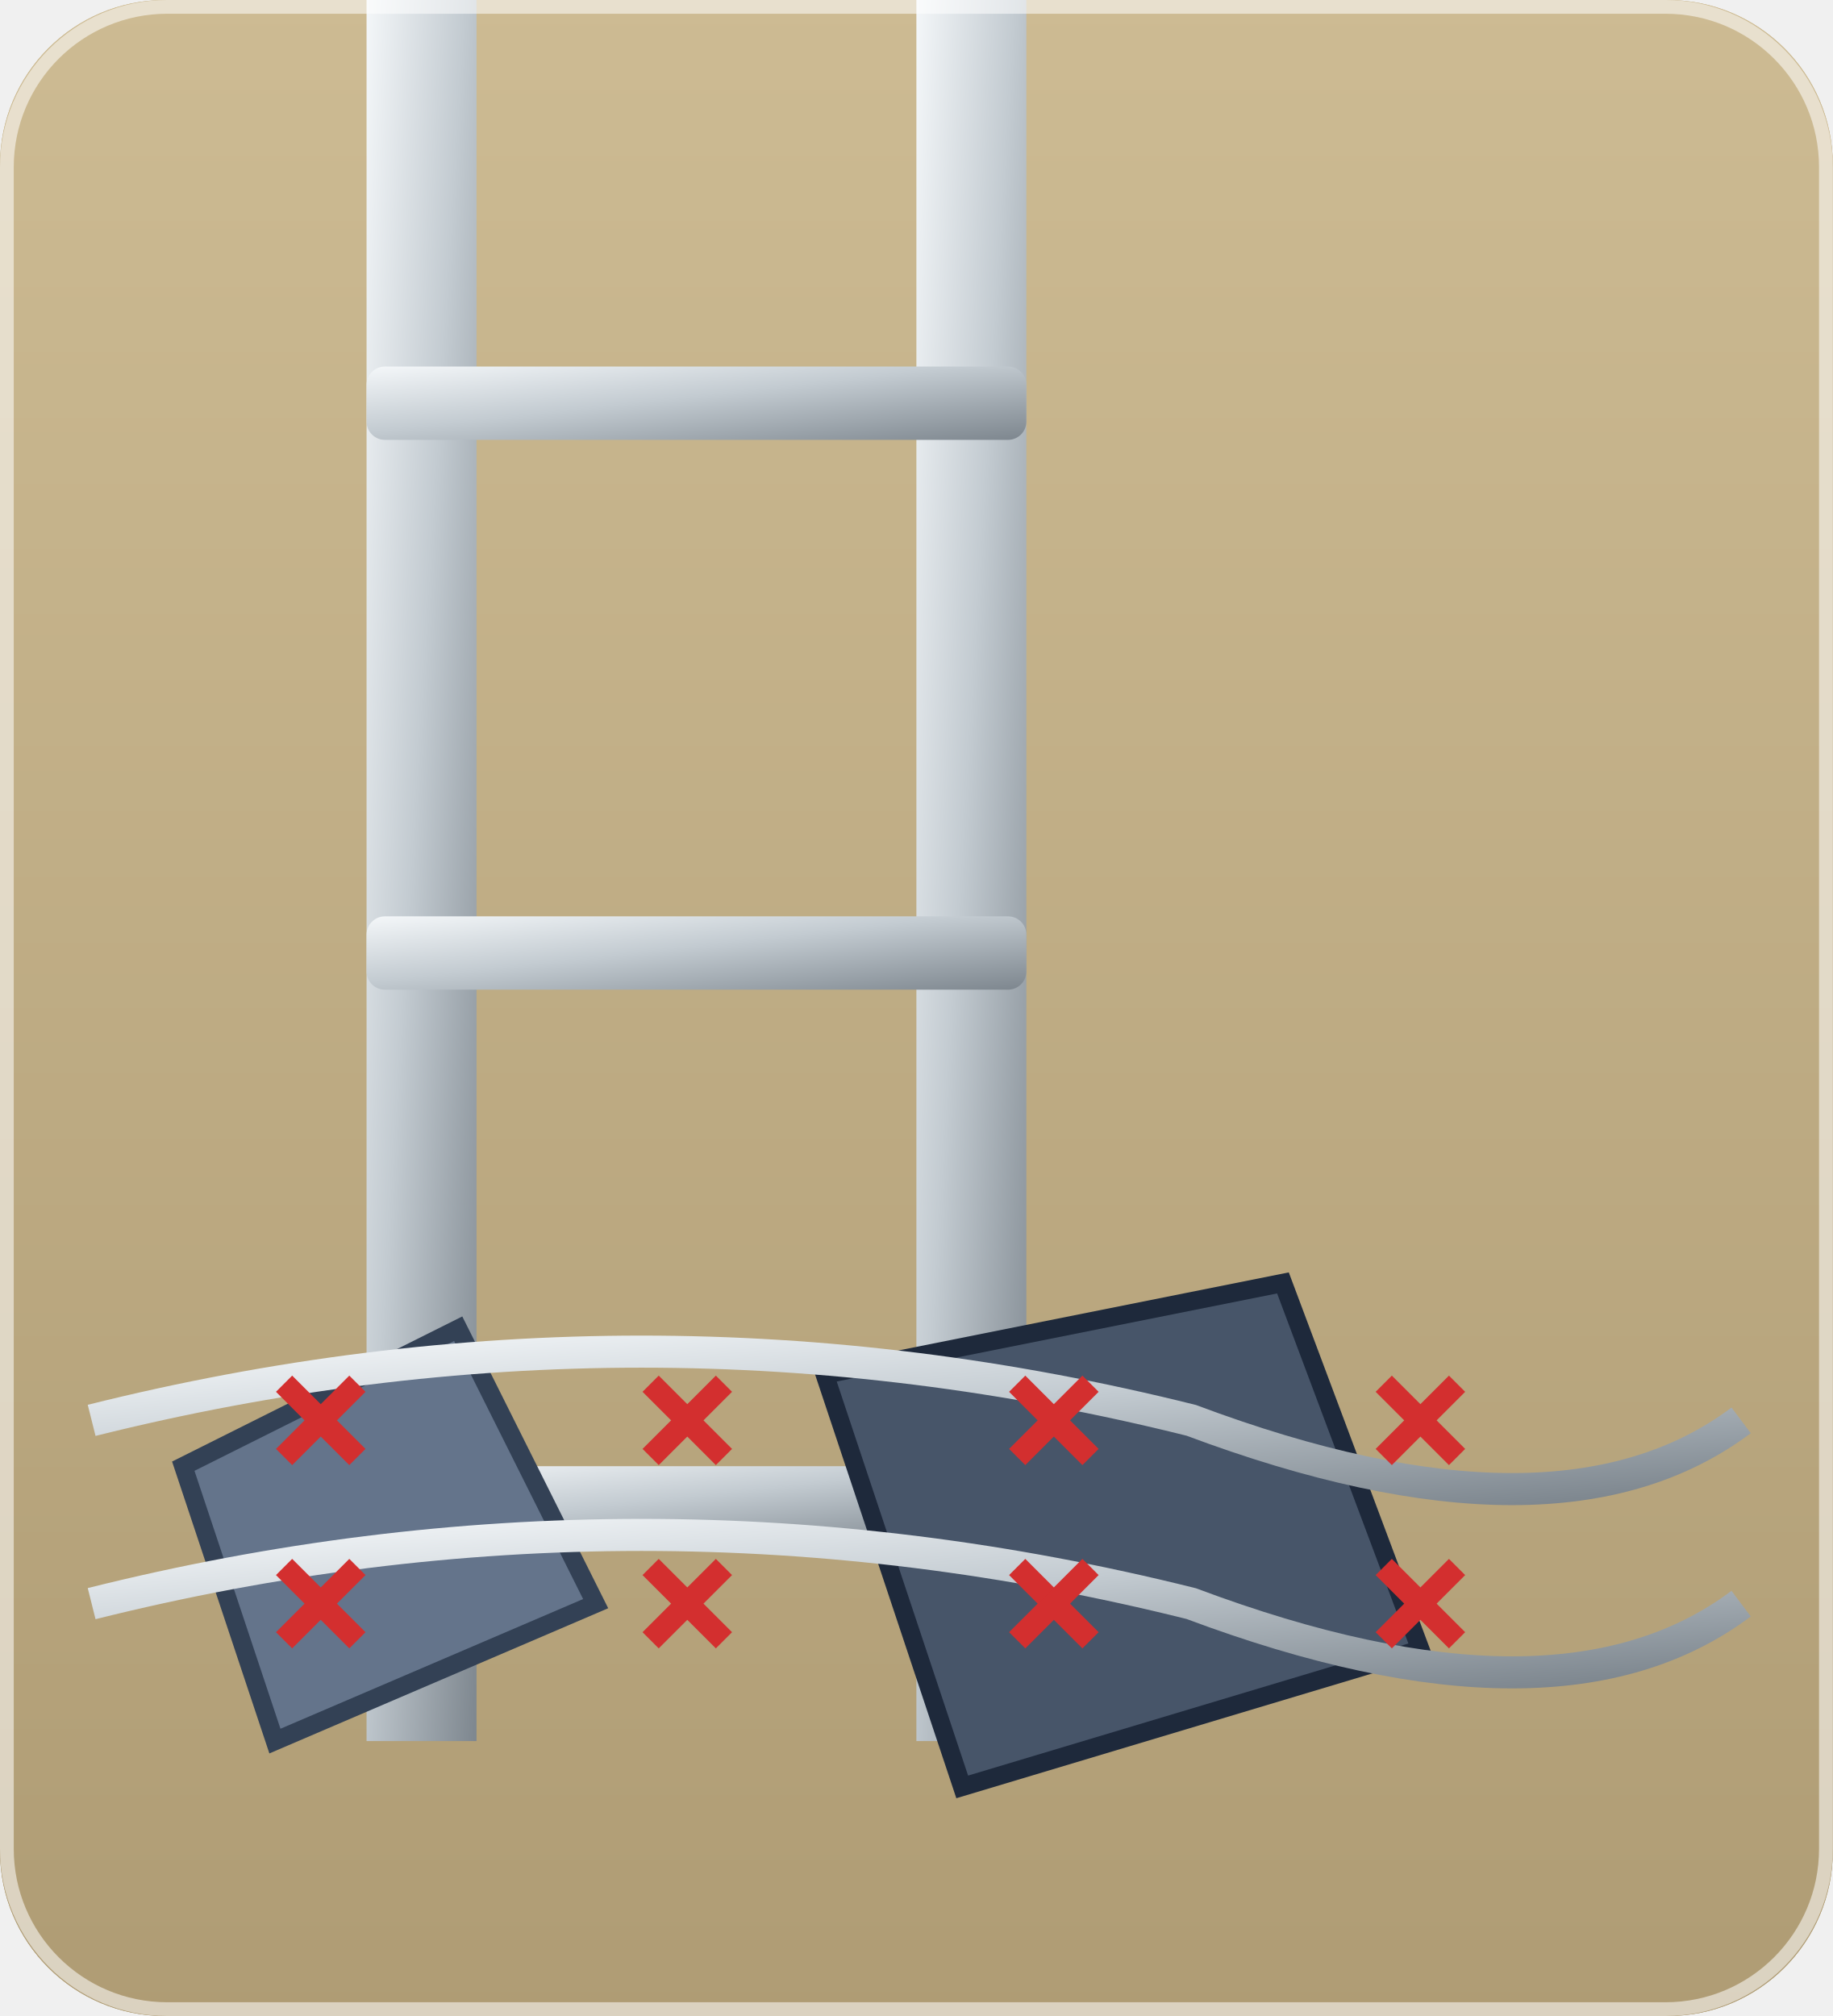
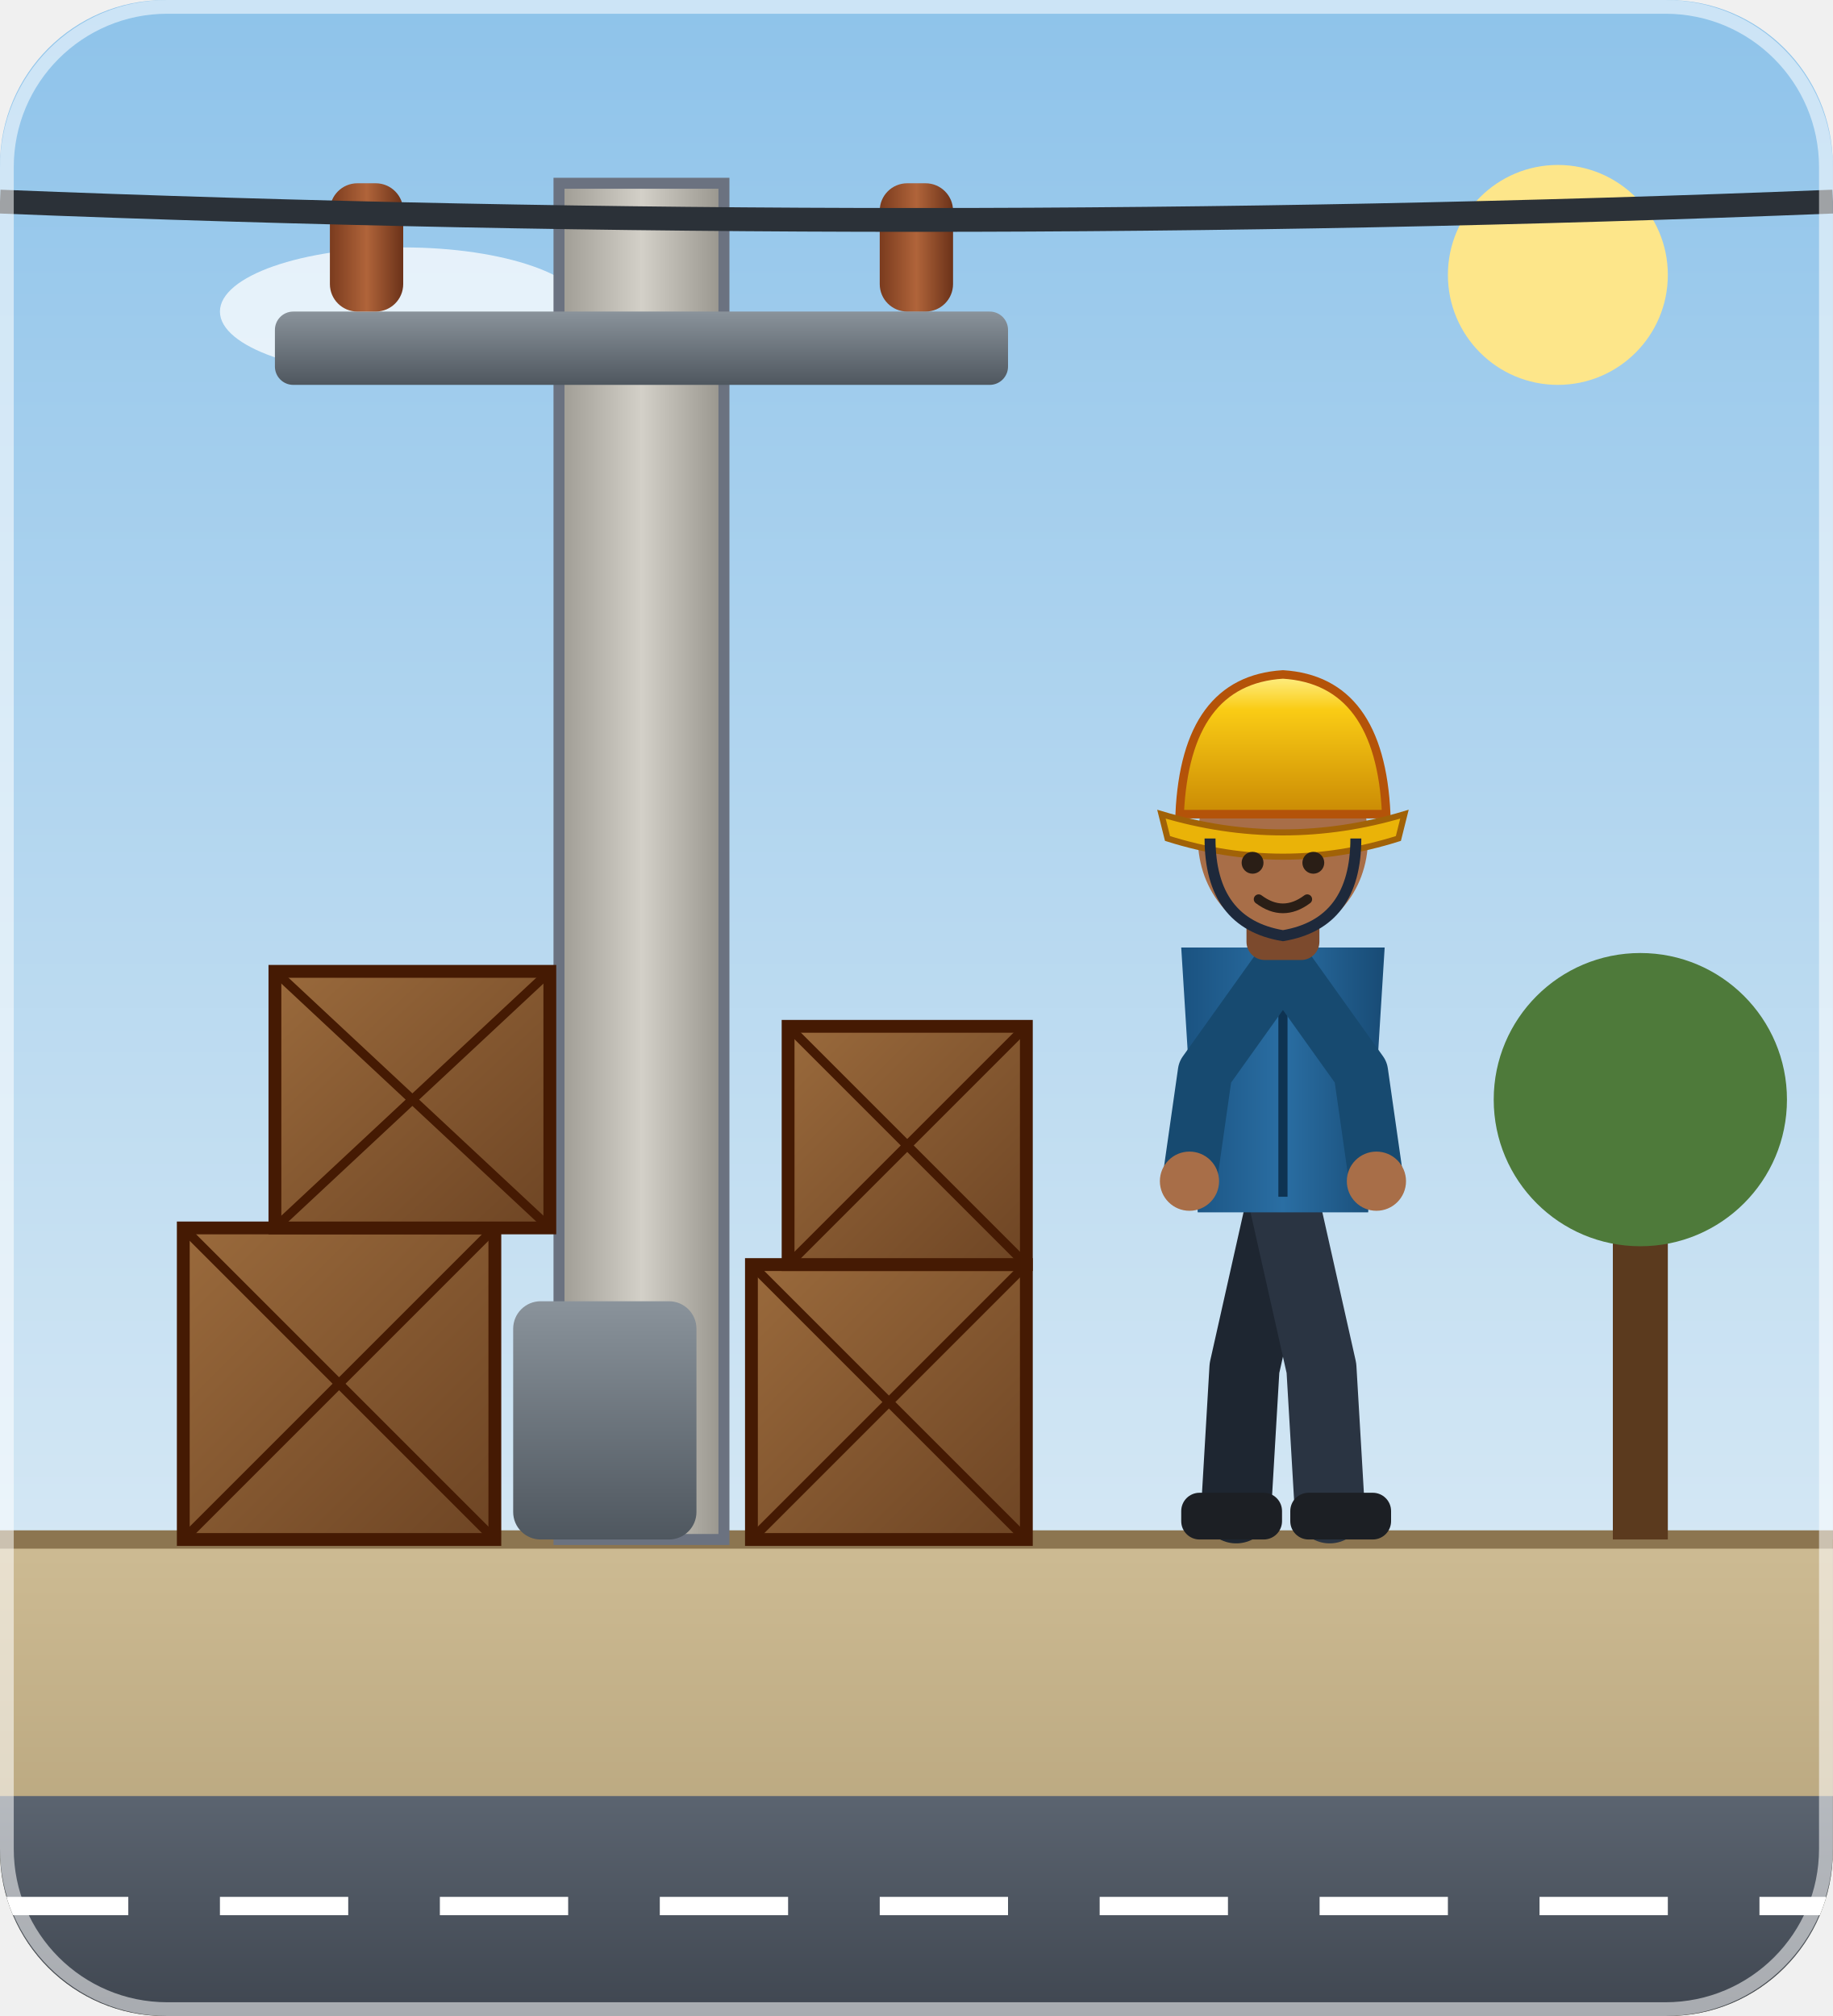
<svg xmlns="http://www.w3.org/2000/svg" viewBox="0 0 200 220" width="200" height="220">
  <defs>
    <linearGradient id="sky" x1="0" y1="0" x2="0" y2="1">
      <stop offset="0" stop-color="#8EC3EA" />
      <stop offset="1" stop-color="#E9F2F7" />
    </linearGradient>
+     <linearGradient id="storm" x1="0" y1="0" x2="0" y2="1">
+       <stop offset="0" stop-color="#1B2433" />
+       <stop offset="1" stop-color="#4A5568" />
+     </linearGradient>
    <linearGradient id="ground" x1="0" y1="0" x2="0" y2="1">
      <stop offset="0" stop-color="#CDBB93" />
      <stop offset="1" stop-color="#AF9C74" />
+     </linearGradient>
+     <linearGradient id="road" x1="0" y1="0" x2="0" y2="1">
+       <stop offset="0" stop-color="#5B6470" />
+       <stop offset="1" stop-color="#3F4650" />
    </linearGradient>
    <linearGradient id="pole" x1="0" y1="0" x2="1" y2="0">
      <stop offset="0" stop-color="#9E9B93" />
      <stop offset="0.5" stop-color="#D3D0C8" />
      <stop offset="1" stop-color="#97948C" />
    </linearGradient>
+     <linearGradient id="steelPole" x1="0" y1="0" x2="1" y2="0">
+       <stop offset="0" stop-color="#6E7780" />
+       <stop offset="0.5" stop-color="#C9D0D6" />
+       <stop offset="1" stop-color="#666F78" />
+     </linearGradient>
    <linearGradient id="steelArm" x1="0" y1="0" x2="0" y2="1">
      <stop offset="0" stop-color="#8A939B" />
      <stop offset="1" stop-color="#4F575F" />
    </linearGradient>
    <linearGradient id="porcelain" x1="0" y1="0" x2="1" y2="0">
-       <stop offset="0" stop-color="#C9D2D8" />
-       <stop offset="0.5" stop-color="#FFFFFF" />
-       <stop offset="1" stop-color="#B8C2C9" />
+       <stop offset="0" stop-color="#7A3B1E" />
+       <stop offset="0.5" stop-color="#B0643A" />
+       <stop offset="1" stop-color="#6B3219" />
    </linearGradient>
    <linearGradient id="shirt" x1="0" y1="0" x2="1" y2="0">
      <stop offset="0" stop-color="#1A5280" />
      <stop offset="0.5" stop-color="#2A6EA3" />
      <stop offset="1" stop-color="#184B75" />
    </linearGradient>
+     <linearGradient id="poly" x1="0" y1="0" x2="1" y2="1">
+       <stop offset="0" stop-color="#3E8FD6" />
+       <stop offset="0.35" stop-color="#BFE3FF" />
+       <stop offset="0.5" stop-color="#3C8AD0" />
+       <stop offset="0.75" stop-color="#A7D6FF" />
+       <stop offset="1" stop-color="#2F76B8" />
+     </linearGradient>
    <linearGradient id="webO" x1="0" y1="0" x2="0" y2="1">
      <stop offset="0" stop-color="#FF9F45" />
      <stop offset="0.5" stop-color="#F7811F" />
      <stop offset="1" stop-color="#D9640C" />
+     </linearGradient>
+     <linearGradient id="webBack" x1="0" y1="0" x2="0" y2="1">
+       <stop offset="0" stop-color="#C2560A" />
+       <stop offset="1" stop-color="#8F3C06" />
    </linearGradient>
    <linearGradient id="steel" x1="0" y1="0" x2="1" y2="1">
      <stop offset="0" stop-color="#F4F7F9" />
      <stop offset="0.45" stop-color="#C3CBD1" />
      <stop offset="1" stop-color="#7D868E" />
    </linearGradient>
    <linearGradient id="board" x1="0" y1="0" x2="1" y2="1">
      <stop offset="0" stop-color="#9A6A3C" />
      <stop offset="1" stop-color="#6E4524" />
    </linearGradient>
    <linearGradient id="paper" x1="0" y1="0" x2="0" y2="1">
      <stop offset="0" stop-color="#FFFFFF" />
      <stop offset="1" stop-color="#ECEFF2" />
    </linearGradient>
    <linearGradient id="bench" x1="0" y1="0" x2="0" y2="1">
      <stop offset="0" stop-color="#C9965E" />
      <stop offset="1" stop-color="#9E6B38" />
    </linearGradient>
+     <linearGradient id="tarp" x1="0" y1="0" x2="0" y2="1">
+       <stop offset="0" stop-color="#2F6EA6" />
+       <stop offset="1" stop-color="#1F4F7C" />
+     </linearGradient>
    <linearGradient id="rust" x1="0" y1="0" x2="1" y2="1">
      <stop offset="0" stop-color="#C46A2B" />
      <stop offset="0.5" stop-color="#9A4517" />
      <stop offset="1" stop-color="#6E2E0E" />
-     </linearGradient>
-     <linearGradient id="cone" x1="0" y1="0" x2="1" y2="0">
-       <stop offset="0" stop-color="#E65100" />
-       <stop offset="0.5" stop-color="#FF7A29" />
-       <stop offset="1" stop-color="#D84315" />
    </linearGradient>
    <linearGradient id="bootSole" x1="0" y1="0" x2="1" y2="0">
      <stop offset="0" stop-color="#111827" />
      <stop offset="0.4" stop-color="#1F2937" />
      <stop offset="1" stop-color="#0F172A" />
    </linearGradient>
    <linearGradient id="bootLug" x1="0" y1="0" x2="0" y2="1">
      <stop offset="0" stop-color="#374151" />
      <stop offset="1" stop-color="#111827" />
    </linearGradient>
    <linearGradient id="helmetDome" x1="0" y1="0" x2="0" y2="1">
      <stop offset="0" stop-color="#FEF08A" />
      <stop offset="0.25" stop-color="#FACC15" />
      <stop offset="1" stop-color="#CA8A04" />
    </linearGradient>
-     <radialGradient id="wireGlow" cx="0.5" cy="0.5" r="0.5">
-       <stop offset="0" stop-color="#FFE38A" stop-opacity="0.6" />
-       <stop offset="1" stop-color="#FFE38A" stop-opacity="0" />
-     </radialGradient>
+     <linearGradient id="glass" x1="0" y1="0" x2="1" y2="1">
+       <stop offset="0" stop-color="#E9C46A" />
+       <stop offset="1" stop-color="#C7962E" />
+     </linearGradient>
+     <linearGradient id="pvc" x1="0" y1="0" x2="0" y2="1">
+       <stop offset="0" stop-color="#E5E7EB" />
+       <stop offset="0.5" stop-color="#9CA3AF" />
+       <stop offset="1" stop-color="#D1D5DB" />
+     </linearGradient>
+     <linearGradient id="water" x1="0" y1="0" x2="0" y2="1">
+       <stop offset="0" stop-color="#7FB8D8" />
+       <stop offset="1" stop-color="#3F7FA6" />
+     </linearGradient>
+     <linearGradient id="car" x1="0" y1="0" x2="0" y2="1">
+       <stop offset="0" stop-color="#E04848" />
+       <stop offset="1" stop-color="#9E1F1F" />
+     </linearGradient>
    <radialGradient id="flash" cx="0.5" cy="0.5" r="0.5">
-       <stop offset="0" stop-color="#FFFFFF" stop-opacity="0.85" />
-       <stop offset="0.4" stop-color="#FFF4B0" stop-opacity="0.45" />
+       <stop offset="0" stop-color="#FFFFFF" stop-opacity="0.9" />
+       <stop offset="0.4" stop-color="#FFF4B0" stop-opacity="0.5" />
      <stop offset="1" stop-color="#FFF4B0" stop-opacity="0" />
-     </radialGradient>
-     <radialGradient id="hazardGlow" cx="0.5" cy="0.5" r="0.5">
-       <stop offset="0" stop-color="#EF4444" stop-opacity="0.55" />
-       <stop offset="0.7" stop-color="#EF4444" stop-opacity="0.15" />
-       <stop offset="1" stop-color="#EF4444" stop-opacity="0" />
-     </radialGradient>
-     <radialGradient id="safeGlow" cx="0.5" cy="0.5" r="0.5">
-       <stop offset="0" stop-color="#10B981" stop-opacity="0.4" />
-       <stop offset="1" stop-color="#10B981" stop-opacity="0" />
    </radialGradient>
    <clipPath id="card">
      <rect x="0" y="0" width="200" height="220" rx="18" />
    </clipPath>
  </defs>
  <g clip-path="url(#card)">
-     <rect width="200" height="220" fill="url(#ground)" />
-     <rect width="200" height="220" fill="url(#ground)" />
-     <rect x="40" y="0" width="12" height="190" fill="url(#steel)" />
-     <rect x="100" y="0" width="12" height="190" fill="url(#steel)" />
-     <rect x="40" y="40" width="72" height="8" rx="2" fill="url(#steel)" />
-     <rect x="40" y="100" width="72" height="8" rx="2" fill="url(#steel)" />
-     <rect x="40" y="160" width="72" height="8" rx="2" fill="url(#steel)" />
-     <polygon points="20 160 50 145 65 175 30 190" fill="#64748B" stroke="#334155" stroke-width="2" />
-     <polygon points="90 150 140 140 155 180 105 195" fill="#475569" stroke="#1E293B" stroke-width="2" />
-     <path d="M10 155 Q70 140 130 155 Q170 170 190 155" stroke="url(#steel)" stroke-width="3.5" fill="none" />
-     <line x1="31" y1="151" x2="39" y2="159" stroke="#D32F2F" stroke-width="2.5" />
-     <line x1="39" y1="151" x2="31" y2="159" stroke="#D32F2F" stroke-width="2.5" />
-     <line x1="71" y1="151" x2="79" y2="159" stroke="#D32F2F" stroke-width="2.5" />
-     <line x1="79" y1="151" x2="71" y2="159" stroke="#D32F2F" stroke-width="2.5" />
-     <line x1="111" y1="151" x2="119" y2="159" stroke="#D32F2F" stroke-width="2.5" />
-     <line x1="119" y1="151" x2="111" y2="159" stroke="#D32F2F" stroke-width="2.5" />
-     <line x1="151" y1="151" x2="159" y2="159" stroke="#D32F2F" stroke-width="2.5" />
-     <line x1="159" y1="151" x2="151" y2="159" stroke="#D32F2F" stroke-width="2.5" />
-     <path d="M10 175 Q70 160 130 175 Q170 190 190 175" stroke="url(#steel)" stroke-width="3.5" fill="none" />
-     <line x1="31" y1="171" x2="39" y2="179" stroke="#D32F2F" stroke-width="2.5" />
-     <line x1="39" y1="171" x2="31" y2="179" stroke="#D32F2F" stroke-width="2.5" />
-     <line x1="71" y1="171" x2="79" y2="179" stroke="#D32F2F" stroke-width="2.5" />
-     <line x1="79" y1="171" x2="71" y2="179" stroke="#D32F2F" stroke-width="2.5" />
-     <line x1="111" y1="171" x2="119" y2="179" stroke="#D32F2F" stroke-width="2.5" />
-     <line x1="119" y1="171" x2="111" y2="179" stroke="#D32F2F" stroke-width="2.5" />
-     <line x1="151" y1="171" x2="159" y2="179" stroke="#D32F2F" stroke-width="2.5" />
-     <line x1="159" y1="171" x2="151" y2="179" stroke="#D32F2F" stroke-width="2.5" />
+     <rect width="200" height="220" fill="url(#sky)" />
+     <circle cx="170" cy="30" r="12" fill="#FDE68A" />
+     <ellipse cx="44" cy="34" rx="20" ry="7" fill="#FFFFFF" opacity="0.75" />
+     <rect y="168" width="200" height="52" fill="url(#ground)" />
+     <line x1="0" y1="168" x2="200" y2="168" stroke="#8C7550" stroke-width="2" />
+     <rect y="196" width="200" height="24" fill="url(#road)" />
+     <path d="M0 208 L200 208" stroke="#FFFFFF" stroke-width="2" stroke-dasharray="14 10" />
+     <rect x="176" y="128" width="6" height="40" fill="#5B3A1E" />
+     <circle cx="179" cy="120" r="16" fill="#4E7A3A" />
+     <rect x="61" y="20" width="18" height="148" fill="url(#pole)" stroke="#6B7280" stroke-width="1.2" />
+     <rect x="30" y="34" width="80" height="8" rx="2" fill="url(#steelArm)" />
+     <rect x="36" y="20" width="8" height="14" rx="3" fill="url(#porcelain)" />
+     <rect x="96" y="20" width="8" height="14" rx="3" fill="url(#porcelain)" />
+     <path d="M0 22 Q100 26 200 22" stroke="#2B3138" stroke-width="2.6" fill="none" />
+     <rect x="20" y="134" width="34" height="34" fill="url(#board)" stroke="#451A03" stroke-width="1.4" />
+     <path d="M20 134 L54 168 M54 134 L20 168" stroke="#451A03" stroke-width="1" />
+     <rect x="82" y="138" width="30" height="30" fill="url(#board)" stroke="#451A03" stroke-width="1.4" />
+     <path d="M82 138 L112 168 M112 138 L82 168" stroke="#451A03" stroke-width="1" />
+     <rect x="30" y="106" width="30" height="28" fill="url(#board)" stroke="#451A03" stroke-width="1.4" />
+     <path d="M30 106 L60 134 M60 106 L30 134" stroke="#451A03" stroke-width="1" />
+     <rect x="86" y="112" width="26" height="26" fill="url(#board)" stroke="#451A03" stroke-width="1.4" />
+     <path d="M86 112 L112 138 M112 112 L86 138" stroke="#451A03" stroke-width="1" />
+     <rect x="56" y="142" width="20" height="26" rx="3" fill="url(#steelArm)" />
+     <path d="M140 130.6 L135.8 149.3 L134.9 164.6" stroke="#1E2631" stroke-width="7.65" fill="none" stroke-linecap="round" stroke-linejoin="round" />
+     <path d="M140 130.6 L144.2 149.3 L145.1 164.6" stroke="#2A3442" stroke-width="7.65" fill="none" stroke-linecap="round" stroke-linejoin="round" />
+     <rect x="128.9" y="162.9" width="11" height="5.1" rx="2" fill="#1C1F24" />
+     <rect x="140.8" y="162.9" width="11" height="5.1" rx="2" fill="#1C1F24" />
+     <path d="M128.9 103.4 L151.1 103.4 L149.3 132.3 L130.7 132.3 Z" fill="url(#shirt)" />
+     <path d="M140 103.4 L140 130.6" stroke="#0E3352" stroke-width="1" />
+     <path d="M140 105.1 L131.5 117 L129.8 128.9" stroke="#174A70" stroke-width="5.95" fill="none" stroke-linecap="round" stroke-linejoin="round" />
+     <path d="M140 105.1 L148.5 117 L150.2 128.9" stroke="#174A70" stroke-width="5.95" fill="none" stroke-linecap="round" stroke-linejoin="round" />
+     <g transform="translate(140 91.5) rotate(0) scale(0.663)">
+       <rect x="-6" y="8" width="12" height="12" rx="3" fill="#7C4A2D" />
+       <ellipse cx="0" cy="0" rx="14" ry="16" fill="#A86E48" />
+       <path d="M-17 -4 Q-16 -26 0 -27 Q16 -26 17 -4 Z" fill="url(#helmetDome)" stroke="#B45309" stroke-width="1.4" />
+       <path d="M-20 -4 Q0 2 20 -4 L19 0 Q0 6 -19 0 Z" fill="#EAB308" stroke="#A16207" stroke-width="1" />
+       <path d="M-12 0 Q-12 14 0 16 Q12 14 12 0" fill="none" stroke="#1E293B" stroke-width="1.8" />
+       <circle cx="-5" cy="4" r="1.8" fill="#2A1E16" />
+       <circle cx="5" cy="4" r="1.8" fill="#2A1E16" />
+       <path d="M-4 10 Q0 13 4 10" fill="none" stroke="#2A1E16" stroke-width="1.6" stroke-linecap="round" />
+     </g>
+     <circle cx="129.8" cy="128.9" r="3.23" fill="#A86E48" />
+     <circle cx="150.2" cy="128.9" r="3.23" fill="#A86E48" />
  </g>
  <rect x="0.75" y="0.75" width="198.5" height="218.5" rx="17.5" fill="none" stroke="#FFFFFF" stroke-opacity="0.55" stroke-width="1.5" />
-   <rect width="0" height="0" fill="#000000" />
-   <rect width="0" height="0" fill="#14532D" />
-   <rect width="0" height="0" fill="#16A34A" />
-   <rect width="0" height="0" fill="#C2410C" />
-   <rect width="0" height="0" fill="#FBC02D" />
-   <circle cx="0" cy="0" r="0" fill="url(#cone)" />
</svg>
